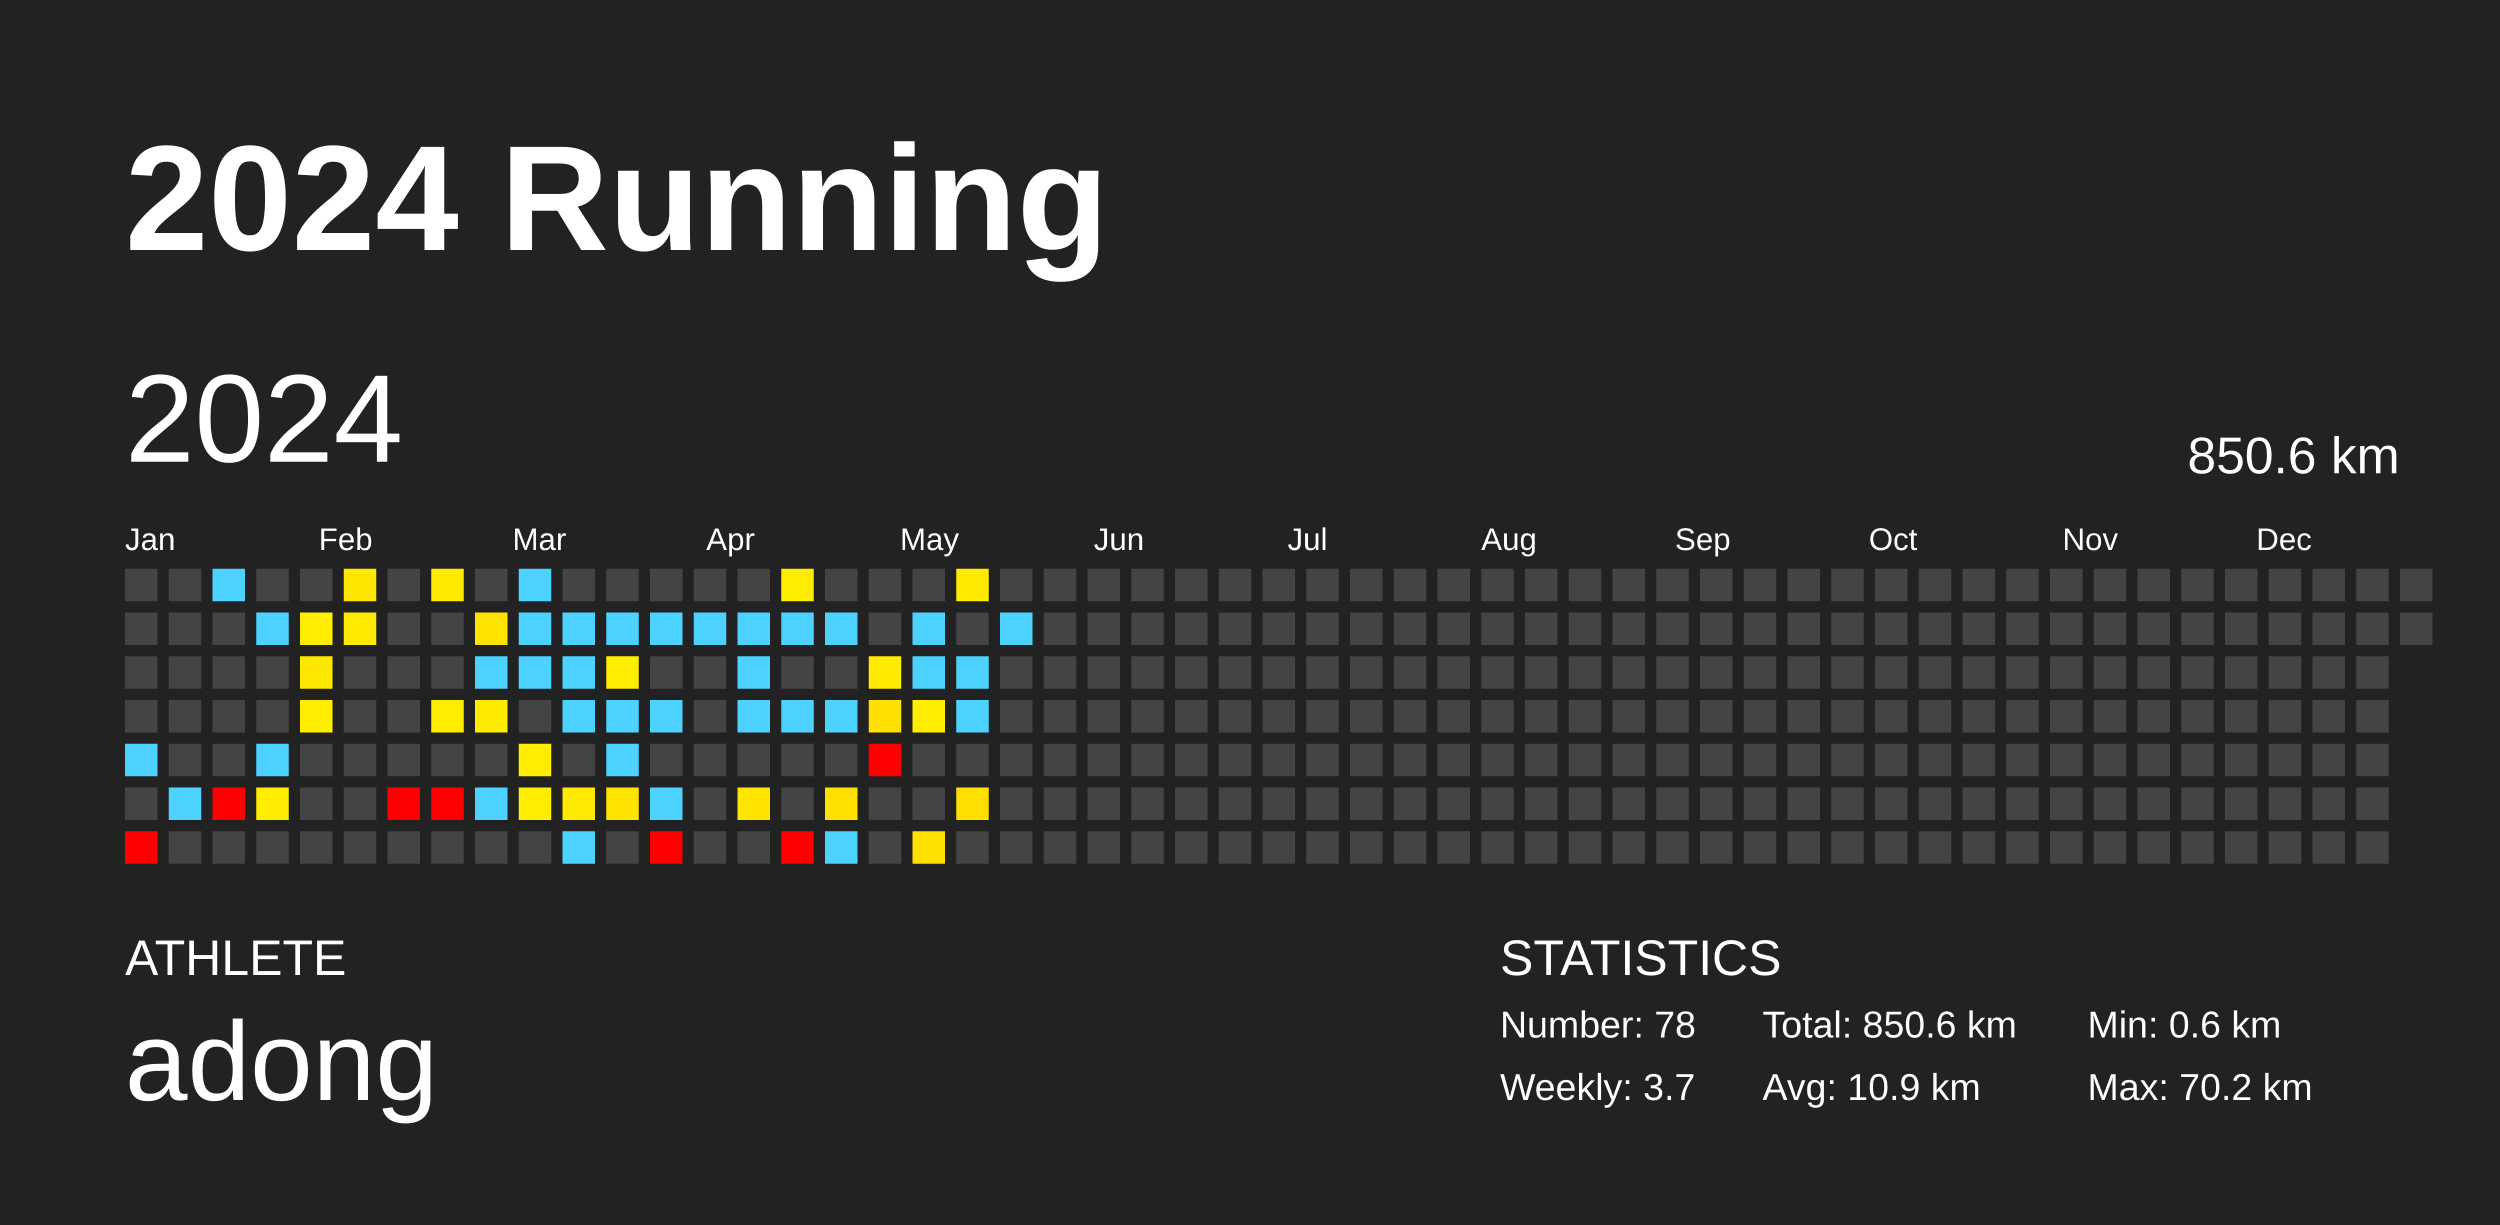
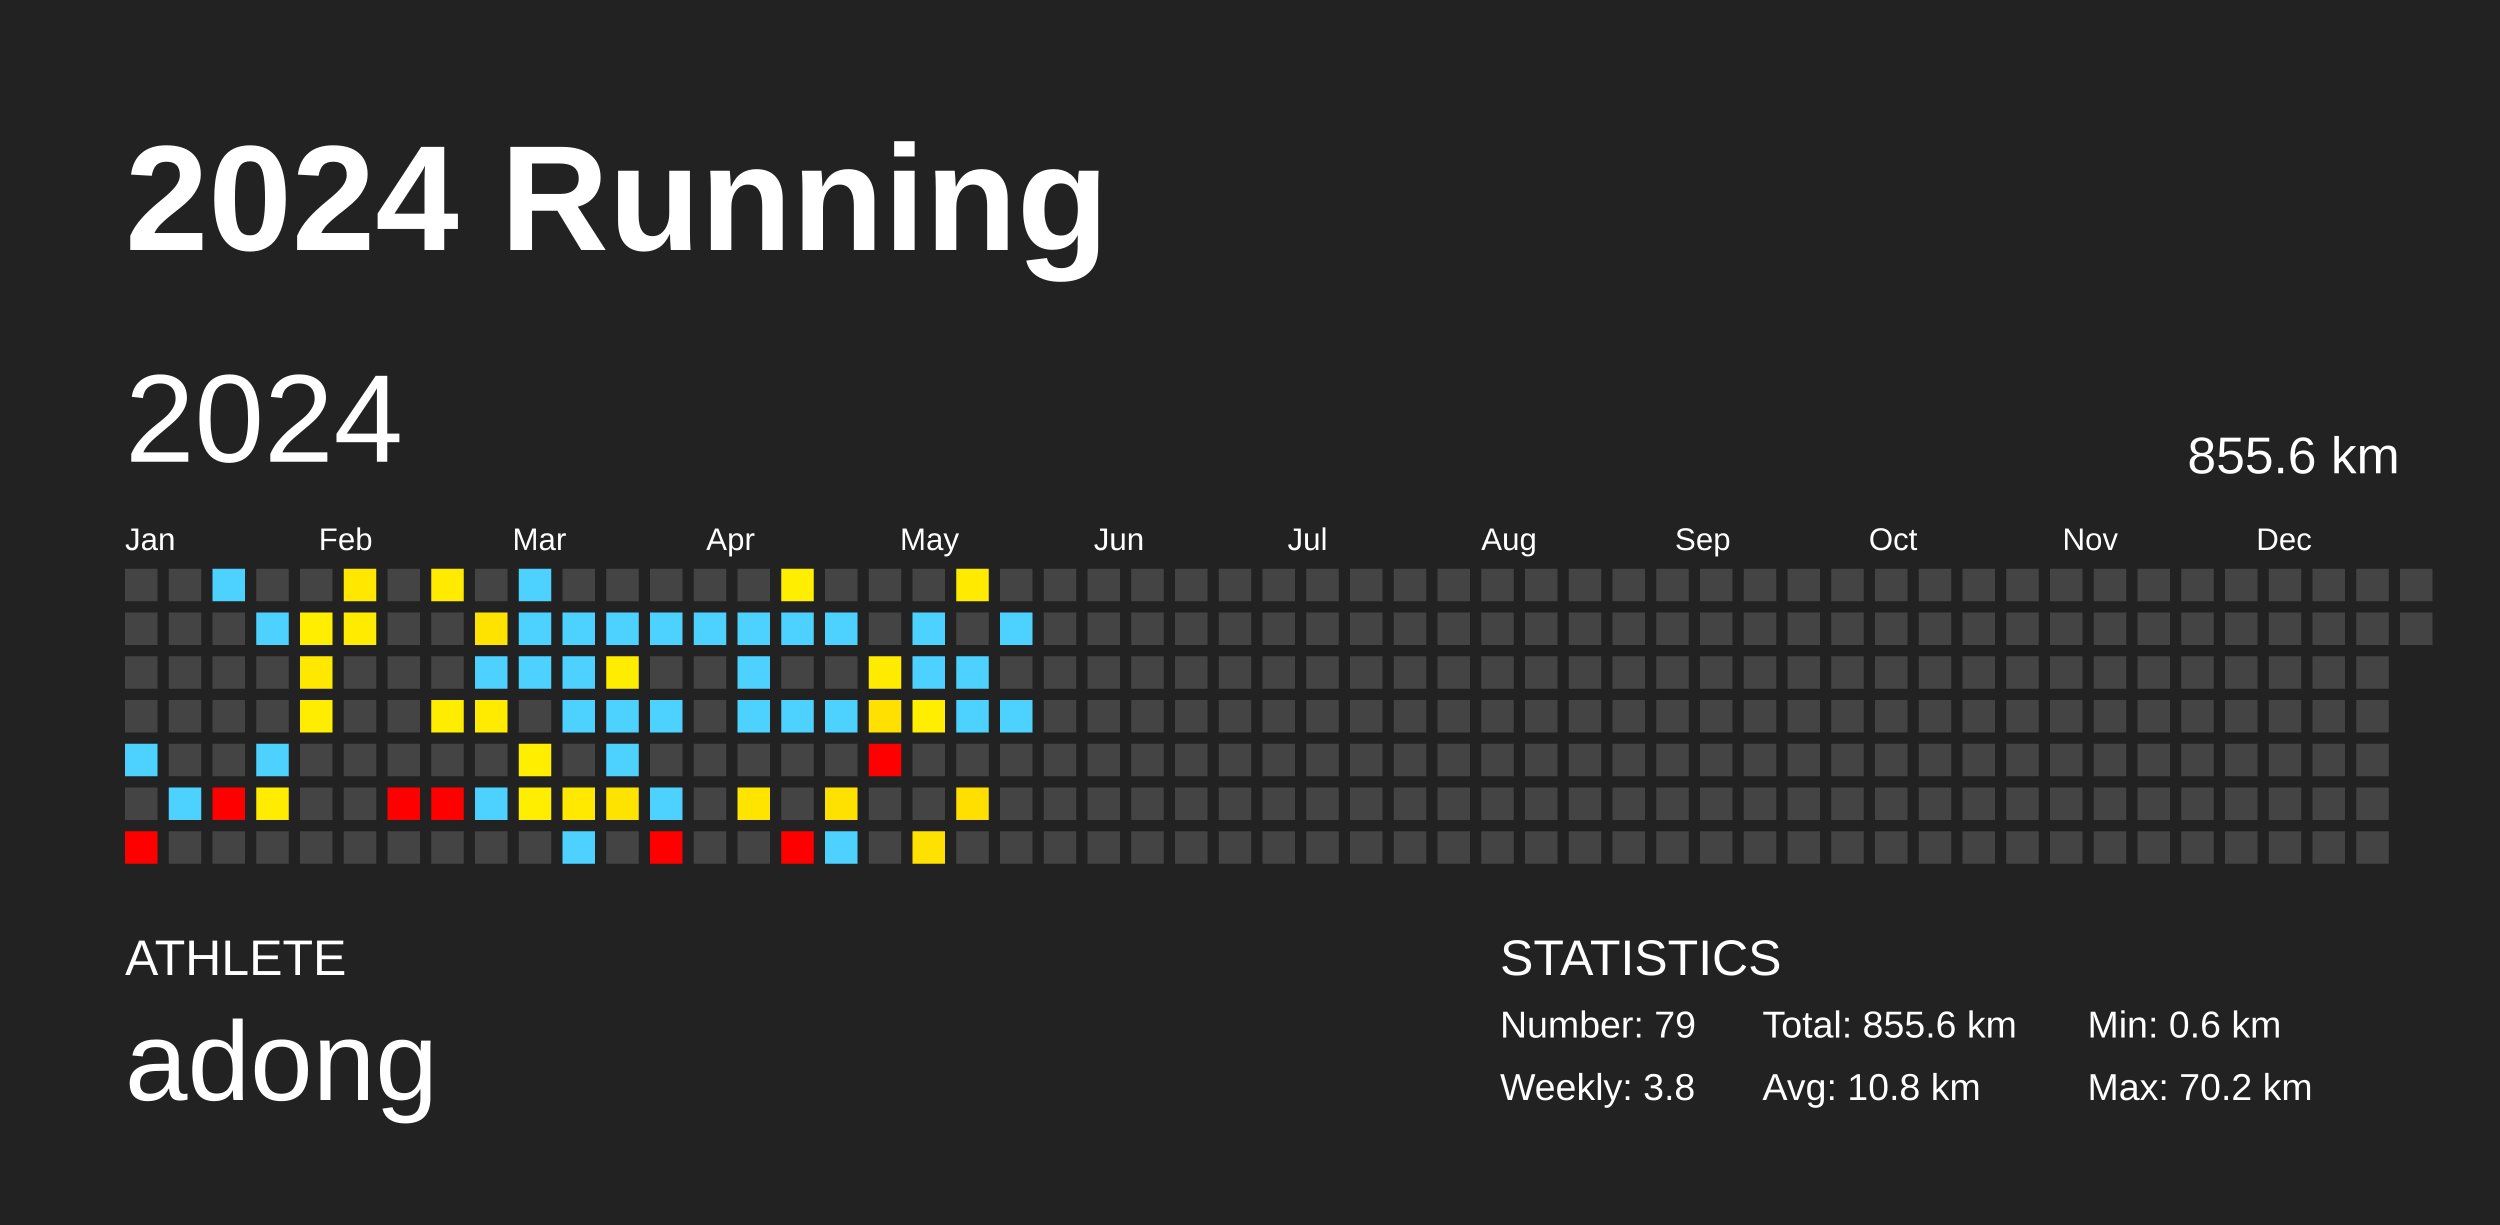
<svg xmlns="http://www.w3.org/2000/svg" baseProfile="full" height="98mm" version="1.1" viewBox="0,0,200,98" width="200mm">
  <defs />
  <rect fill="#222222" height="98" width="200" x="0" y="0" />
  <text fill="#FFFFFF" style="font-size:12px; font-family:Arial; font-weight:bold;" x="10" y="20">2024 Running</text>
  <text fill="#FFFFFF" style="font-size:4px; font-family:Arial" x="10" y="78">ATHLETE</text>
  <text fill="#FFFFFF" style="font-size:9px; font-family:Arial" x="10" y="88">adong</text>
  <text fill="#FFFFFF" style="font-size:4px; font-family:Arial" x="120" y="78">STATISTICS</text>
-   <text fill="#FFFFFF" style="font-size:3px; font-family:Arial" x="120" y="83">Number: 78</text>
-   <text fill="#FFFFFF" style="font-size:3px; font-family:Arial" x="120" y="88">Weekly: 3.7</text>
-   <text fill="#FFFFFF" style="font-size:3px; font-family:Arial" x="141" y="83">Total: 850.6 km</text>
-   <text fill="#FFFFFF" style="font-size:3px; font-family:Arial" x="141" y="88">Avg: 10.9 km</text>
+   <text fill="#FFFFFF" style="font-size:3px; font-family:Arial" x="120" y="83">Number: 79</text>
+   <text fill="#FFFFFF" style="font-size:3px; font-family:Arial" x="120" y="88">Weekly: 3.8</text>
+   <text fill="#FFFFFF" style="font-size:3px; font-family:Arial" x="141" y="83">Total: 855.6 km</text>
+   <text fill="#FFFFFF" style="font-size:3px; font-family:Arial" x="141" y="88">Avg: 10.8 km</text>
  <text fill="#FFFFFF" style="font-size:3px; font-family:Arial" x="167" y="83">Min: 0.6 km</text>
  <text fill="#FFFFFF" style="font-size:3px; font-family:Arial" x="167" y="88">Max: 70.2 km</text>
  <text dominant-baseline="hanging" fill="#FFFFFF" style="font-size:10.0px; font-family:Arial;" x="10" y="30">2024</text>
-   <text dominant-baseline="hanging" fill="#FFFFFF" style="font-size:4.125px; font-family:Arial;" x="175" y="35">850.6 km</text>
+   <text dominant-baseline="hanging" fill="#FFFFFF" style="font-size:4.125px; font-family:Arial;" x="175" y="35">855.6 km</text>
  <text fill="#FFFFFF" style="font-size:2.5px; font-family:Arial" x="10.0" y="44">Jan</text>
  <text fill="#FFFFFF" style="font-size:2.5px; font-family:Arial" x="25.5" y="44">Feb</text>
  <text fill="#FFFFFF" style="font-size:2.5px; font-family:Arial" x="41.0" y="44">Mar</text>
  <text fill="#FFFFFF" style="font-size:2.5px; font-family:Arial" x="56.5" y="44">Apr</text>
  <text fill="#FFFFFF" style="font-size:2.5px; font-family:Arial" x="72.0" y="44">May</text>
  <text fill="#FFFFFF" style="font-size:2.5px; font-family:Arial" x="87.5" y="44">Jun</text>
  <text fill="#FFFFFF" style="font-size:2.5px; font-family:Arial" x="103.0" y="44">Jul</text>
  <text fill="#FFFFFF" style="font-size:2.5px; font-family:Arial" x="118.5" y="44">Aug</text>
  <text fill="#FFFFFF" style="font-size:2.5px; font-family:Arial" x="134.0" y="44">Sep</text>
  <text fill="#FFFFFF" style="font-size:2.5px; font-family:Arial" x="149.5" y="44">Oct</text>
  <text fill="#FFFFFF" style="font-size:2.5px; font-family:Arial" x="165.0" y="44">Nov</text>
  <text fill="#FFFFFF" style="font-size:2.5px; font-family:Arial" x="180.5" y="44">Dec</text>
  <rect fill="#444444" height="2.6" width="2.6" x="10.0" y="45.5" />
  <rect fill="#444444" height="2.6" width="2.6" x="10.0" y="49.0" />
  <rect fill="#444444" height="2.6" width="2.6" x="10.0" y="52.5" />
  <rect fill="#444444" height="2.6" width="2.6" x="10.0" y="56.0" />
  <rect fill="#4dd2ff" height="2.6" width="2.6" x="10.0" y="59.5" />
  <rect fill="#444444" height="2.6" width="2.6" x="10.0" y="63.0" />
  <rect fill="red" height="2.6" width="2.6" x="10.0" y="66.5" />
  <rect fill="#444444" height="2.6" width="2.6" x="13.5" y="45.5" />
  <rect fill="#444444" height="2.6" width="2.6" x="13.5" y="49.0" />
  <rect fill="#444444" height="2.6" width="2.6" x="13.5" y="52.5" />
  <rect fill="#444444" height="2.6" width="2.6" x="13.5" y="56.0" />
  <rect fill="#444444" height="2.6" width="2.6" x="13.5" y="59.5" />
  <rect fill="#4dd2ff" height="2.6" width="2.6" x="13.5" y="63.0" />
  <rect fill="#444444" height="2.6" width="2.6" x="13.5" y="66.5" />
  <rect fill="#4dd2ff" height="2.6" width="2.6" x="17.0" y="45.5" />
  <rect fill="#444444" height="2.6" width="2.6" x="17.0" y="49.0" />
  <rect fill="#444444" height="2.6" width="2.6" x="17.0" y="52.5" />
  <rect fill="#444444" height="2.6" width="2.6" x="17.0" y="56.0" />
  <rect fill="#444444" height="2.6" width="2.6" x="17.0" y="59.5" />
  <rect fill="red" height="2.6" width="2.6" x="17.0" y="63.0" />
  <rect fill="#444444" height="2.6" width="2.6" x="17.0" y="66.5" />
  <rect fill="#444444" height="2.6" width="2.6" x="20.5" y="45.5" />
  <rect fill="#4dd2ff" height="2.6" width="2.6" x="20.5" y="49.0" />
  <rect fill="#444444" height="2.6" width="2.6" x="20.5" y="52.5" />
  <rect fill="#444444" height="2.6" width="2.6" x="20.5" y="56.0" />
  <rect fill="#4dd2ff" height="2.6" width="2.6" x="20.5" y="59.5" />
  <rect fill="#ffec00" height="2.6" width="2.6" x="20.5" y="63.0" />
  <rect fill="#444444" height="2.6" width="2.6" x="20.5" y="66.5" />
  <rect fill="#444444" height="2.6" width="2.6" x="24.0" y="45.5" />
  <rect fill="#ffee00" height="2.6" width="2.6" x="24.0" y="49.0" />
  <rect fill="#ffe800" height="2.6" width="2.6" x="24.0" y="52.5" />
  <rect fill="#ffed00" height="2.6" width="2.6" x="24.0" y="56.0" />
  <rect fill="#444444" height="2.6" width="2.6" x="24.0" y="59.5" />
  <rect fill="#444444" height="2.6" width="2.6" x="24.0" y="63.0" />
  <rect fill="#444444" height="2.6" width="2.6" x="24.0" y="66.5" />
  <rect fill="#ffe700" height="2.6" width="2.6" x="27.5" y="45.5" />
  <rect fill="#ffeb00" height="2.6" width="2.6" x="27.5" y="49.0" />
  <rect fill="#444444" height="2.6" width="2.6" x="27.5" y="52.5" />
  <rect fill="#444444" height="2.6" width="2.6" x="27.5" y="56.0" />
  <rect fill="#444444" height="2.6" width="2.6" x="27.5" y="59.5" />
  <rect fill="#444444" height="2.6" width="2.6" x="27.5" y="63.0" />
  <rect fill="#444444" height="2.6" width="2.6" x="27.5" y="66.5" />
  <rect fill="#444444" height="2.6" width="2.6" x="31.0" y="45.5" />
  <rect fill="#444444" height="2.6" width="2.6" x="31.0" y="49.0" />
  <rect fill="#444444" height="2.6" width="2.6" x="31.0" y="52.5" />
  <rect fill="#444444" height="2.6" width="2.6" x="31.0" y="56.0" />
  <rect fill="#444444" height="2.6" width="2.6" x="31.0" y="59.5" />
  <rect fill="red" height="2.6" width="2.6" x="31.0" y="63.0" />
  <rect fill="#444444" height="2.6" width="2.6" x="31.0" y="66.5" />
  <rect fill="#ffea00" height="2.6" width="2.6" x="34.5" y="45.5" />
  <rect fill="#444444" height="2.6" width="2.6" x="34.5" y="49.0" />
  <rect fill="#444444" height="2.6" width="2.6" x="34.5" y="52.5" />
  <rect fill="#ffed00" height="2.6" width="2.6" x="34.5" y="56.0" />
  <rect fill="#444444" height="2.6" width="2.6" x="34.5" y="59.5" />
  <rect fill="red" height="2.6" width="2.6" x="34.5" y="63.0" />
  <rect fill="#444444" height="2.6" width="2.6" x="34.5" y="66.5" />
  <rect fill="#444444" height="2.6" width="2.6" x="38.0" y="45.5" />
  <rect fill="#ffe300" height="2.6" width="2.6" x="38.0" y="49.0" />
  <rect fill="#4dd2ff" height="2.6" width="2.6" x="38.0" y="52.5" />
  <rect fill="#ffeb00" height="2.6" width="2.6" x="38.0" y="56.0" />
  <rect fill="#444444" height="2.6" width="2.6" x="38.0" y="59.5" />
  <rect fill="#4dd2ff" height="2.6" width="2.6" x="38.0" y="63.0" />
  <rect fill="#444444" height="2.6" width="2.6" x="38.0" y="66.5" />
  <rect fill="#4dd2ff" height="2.6" width="2.6" x="41.5" y="45.5" />
  <rect fill="#4dd2ff" height="2.6" width="2.6" x="41.5" y="49.0" />
  <rect fill="#4dd2ff" height="2.6" width="2.6" x="41.5" y="52.5" />
  <rect fill="#444444" height="2.6" width="2.6" x="41.5" y="56.0" />
  <rect fill="#ffee00" height="2.6" width="2.6" x="41.5" y="59.5" />
  <rect fill="#ffee00" height="2.6" width="2.6" x="41.5" y="63.0" />
  <rect fill="#444444" height="2.6" width="2.6" x="41.5" y="66.5" />
  <rect fill="#444444" height="2.6" width="2.6" x="45.0" y="45.5" />
  <rect fill="#4dd2ff" height="2.6" width="2.6" x="45.0" y="49.0" />
  <rect fill="#4dd2ff" height="2.6" width="2.6" x="45.0" y="52.5" />
  <rect fill="#4dd2ff" height="2.6" width="2.6" x="45.0" y="56.0" />
  <rect fill="#444444" height="2.6" width="2.6" x="45.0" y="59.5" />
  <rect fill="#ffe900" height="2.6" width="2.6" x="45.0" y="63.0" />
  <rect fill="#4dd2ff" height="2.6" width="2.6" x="45.0" y="66.5" />
  <rect fill="#444444" height="2.6" width="2.6" x="48.5" y="45.5" />
  <rect fill="#4dd2ff" height="2.6" width="2.6" x="48.5" y="49.0" />
  <rect fill="#ffed00" height="2.6" width="2.6" x="48.5" y="52.5" />
  <rect fill="#4dd2ff" height="2.6" width="2.6" x="48.5" y="56.0" />
  <rect fill="#4dd2ff" height="2.6" width="2.6" x="48.5" y="59.5" />
  <rect fill="#ffe300" height="2.6" width="2.6" x="48.5" y="63.0" />
  <rect fill="#444444" height="2.6" width="2.6" x="48.5" y="66.5" />
  <rect fill="#444444" height="2.6" width="2.6" x="52.0" y="45.5" />
  <rect fill="#4dd2ff" height="2.6" width="2.6" x="52.0" y="49.0" />
  <rect fill="#444444" height="2.6" width="2.6" x="52.0" y="52.5" />
  <rect fill="#4dd2ff" height="2.6" width="2.6" x="52.0" y="56.0" />
  <rect fill="#444444" height="2.6" width="2.6" x="52.0" y="59.5" />
  <rect fill="#4dd2ff" height="2.6" width="2.6" x="52.0" y="63.0" />
  <rect fill="red" height="2.6" width="2.6" x="52.0" y="66.5" />
  <rect fill="#444444" height="2.6" width="2.6" x="55.5" y="45.5" />
  <rect fill="#4dd2ff" height="2.6" width="2.6" x="55.5" y="49.0" />
  <rect fill="#444444" height="2.6" width="2.6" x="55.5" y="52.5" />
  <rect fill="#444444" height="2.6" width="2.6" x="55.5" y="56.0" />
  <rect fill="#444444" height="2.6" width="2.6" x="55.5" y="59.5" />
  <rect fill="#444444" height="2.6" width="2.6" x="55.5" y="63.0" />
  <rect fill="#444444" height="2.6" width="2.6" x="55.5" y="66.5" />
  <rect fill="#444444" height="2.6" width="2.6" x="59.0" y="45.5" />
  <rect fill="#4dd2ff" height="2.6" width="2.6" x="59.0" y="49.0" />
  <rect fill="#4dd2ff" height="2.6" width="2.6" x="59.0" y="52.5" />
  <rect fill="#4dd2ff" height="2.6" width="2.6" x="59.0" y="56.0" />
  <rect fill="#444444" height="2.6" width="2.6" x="59.0" y="59.5" />
  <rect fill="#ffe400" height="2.6" width="2.6" x="59.0" y="63.0" />
  <rect fill="#444444" height="2.6" width="2.6" x="59.0" y="66.5" />
  <rect fill="#ffee00" height="2.6" width="2.6" x="62.5" y="45.5" />
  <rect fill="#4dd2ff" height="2.6" width="2.6" x="62.5" y="49.0" />
  <rect fill="#444444" height="2.6" width="2.6" x="62.5" y="52.5" />
  <rect fill="#4dd2ff" height="2.6" width="2.6" x="62.5" y="56.0" />
  <rect fill="#444444" height="2.6" width="2.6" x="62.5" y="59.5" />
  <rect fill="#444444" height="2.6" width="2.6" x="62.5" y="63.0" />
  <rect fill="red" height="2.6" width="2.6" x="62.5" y="66.5" />
  <rect fill="#444444" height="2.6" width="2.6" x="66.0" y="45.5" />
  <rect fill="#4dd2ff" height="2.6" width="2.6" x="66.0" y="49.0" />
  <rect fill="#444444" height="2.6" width="2.6" x="66.0" y="52.5" />
  <rect fill="#4dd2ff" height="2.6" width="2.6" x="66.0" y="56.0" />
  <rect fill="#444444" height="2.6" width="2.6" x="66.0" y="59.5" />
  <rect fill="#ffe100" height="2.6" width="2.6" x="66.0" y="63.0" />
  <rect fill="#4dd2ff" height="2.6" width="2.6" x="66.0" y="66.5" />
  <rect fill="#444444" height="2.6" width="2.6" x="69.5" y="45.5" />
  <rect fill="#444444" height="2.6" width="2.6" x="69.5" y="49.0" />
  <rect fill="#ffeb00" height="2.6" width="2.6" x="69.5" y="52.5" />
  <rect fill="#ffe000" height="2.6" width="2.6" x="69.5" y="56.0" />
  <rect fill="red" height="2.6" width="2.6" x="69.5" y="59.5" />
  <rect fill="#444444" height="2.6" width="2.6" x="69.5" y="63.0" />
  <rect fill="#444444" height="2.6" width="2.6" x="69.5" y="66.5" />
  <rect fill="#444444" height="2.6" width="2.6" x="73.0" y="45.5" />
  <rect fill="#4dd2ff" height="2.6" width="2.6" x="73.0" y="49.0" />
  <rect fill="#4dd2ff" height="2.6" width="2.6" x="73.0" y="52.5" />
  <rect fill="#ffee00" height="2.6" width="2.6" x="73.0" y="56.0" />
  <rect fill="#444444" height="2.6" width="2.6" x="73.0" y="59.5" />
  <rect fill="#444444" height="2.6" width="2.6" x="73.0" y="63.0" />
  <rect fill="#ffe100" height="2.6" width="2.6" x="73.0" y="66.5" />
  <rect fill="#ffea00" height="2.6" width="2.6" x="76.5" y="45.5" />
  <rect fill="#444444" height="2.6" width="2.6" x="76.5" y="49.0" />
  <rect fill="#4dd2ff" height="2.6" width="2.6" x="76.5" y="52.5" />
  <rect fill="#4dd2ff" height="2.6" width="2.6" x="76.5" y="56.0" />
  <rect fill="#444444" height="2.6" width="2.6" x="76.5" y="59.5" />
  <rect fill="#ffdf00" height="2.6" width="2.6" x="76.5" y="63.0" />
  <rect fill="#444444" height="2.6" width="2.6" x="76.5" y="66.5" />
  <rect fill="#444444" height="2.6" width="2.6" x="80.0" y="45.5" />
  <rect fill="#4dd2ff" height="2.6" width="2.6" x="80.0" y="49.0" />
  <rect fill="#444444" height="2.6" width="2.6" x="80.0" y="52.5" />
-   <rect fill="#444444" height="2.6" width="2.6" x="80.0" y="56.0" />
+   <rect fill="#4dd2ff" height="2.6" width="2.6" x="80.0" y="56.0" />
  <rect fill="#444444" height="2.6" width="2.6" x="80.0" y="59.5" />
  <rect fill="#444444" height="2.6" width="2.6" x="80.0" y="63.0" />
  <rect fill="#444444" height="2.6" width="2.6" x="80.0" y="66.5" />
  <rect fill="#444444" height="2.6" width="2.6" x="83.5" y="45.5" />
  <rect fill="#444444" height="2.6" width="2.6" x="83.5" y="49.0" />
  <rect fill="#444444" height="2.6" width="2.6" x="83.5" y="52.5" />
  <rect fill="#444444" height="2.6" width="2.6" x="83.5" y="56.0" />
  <rect fill="#444444" height="2.6" width="2.6" x="83.5" y="59.5" />
  <rect fill="#444444" height="2.6" width="2.6" x="83.5" y="63.0" />
  <rect fill="#444444" height="2.6" width="2.6" x="83.5" y="66.5" />
  <rect fill="#444444" height="2.6" width="2.6" x="87.0" y="45.5" />
  <rect fill="#444444" height="2.6" width="2.6" x="87.0" y="49.0" />
  <rect fill="#444444" height="2.6" width="2.6" x="87.0" y="52.5" />
  <rect fill="#444444" height="2.6" width="2.6" x="87.0" y="56.0" />
  <rect fill="#444444" height="2.6" width="2.6" x="87.0" y="59.5" />
  <rect fill="#444444" height="2.6" width="2.6" x="87.0" y="63.0" />
  <rect fill="#444444" height="2.6" width="2.6" x="87.0" y="66.5" />
  <rect fill="#444444" height="2.6" width="2.6" x="90.5" y="45.5" />
  <rect fill="#444444" height="2.6" width="2.6" x="90.5" y="49.0" />
  <rect fill="#444444" height="2.6" width="2.6" x="90.5" y="52.5" />
  <rect fill="#444444" height="2.6" width="2.6" x="90.5" y="56.0" />
  <rect fill="#444444" height="2.6" width="2.6" x="90.5" y="59.5" />
  <rect fill="#444444" height="2.6" width="2.6" x="90.5" y="63.0" />
  <rect fill="#444444" height="2.6" width="2.6" x="90.5" y="66.5" />
  <rect fill="#444444" height="2.6" width="2.6" x="94.0" y="45.5" />
  <rect fill="#444444" height="2.6" width="2.6" x="94.0" y="49.0" />
  <rect fill="#444444" height="2.6" width="2.6" x="94.0" y="52.5" />
  <rect fill="#444444" height="2.6" width="2.6" x="94.0" y="56.0" />
  <rect fill="#444444" height="2.6" width="2.6" x="94.0" y="59.5" />
  <rect fill="#444444" height="2.6" width="2.6" x="94.0" y="63.0" />
  <rect fill="#444444" height="2.6" width="2.6" x="94.0" y="66.5" />
  <rect fill="#444444" height="2.6" width="2.6" x="97.5" y="45.5" />
  <rect fill="#444444" height="2.6" width="2.6" x="97.5" y="49.0" />
  <rect fill="#444444" height="2.6" width="2.6" x="97.5" y="52.5" />
  <rect fill="#444444" height="2.6" width="2.6" x="97.5" y="56.0" />
  <rect fill="#444444" height="2.6" width="2.6" x="97.5" y="59.5" />
  <rect fill="#444444" height="2.6" width="2.6" x="97.5" y="63.0" />
  <rect fill="#444444" height="2.6" width="2.6" x="97.5" y="66.5" />
  <rect fill="#444444" height="2.6" width="2.6" x="101.0" y="45.5" />
  <rect fill="#444444" height="2.6" width="2.6" x="101.0" y="49.0" />
  <rect fill="#444444" height="2.6" width="2.6" x="101.0" y="52.5" />
  <rect fill="#444444" height="2.6" width="2.6" x="101.0" y="56.0" />
  <rect fill="#444444" height="2.6" width="2.6" x="101.0" y="59.5" />
  <rect fill="#444444" height="2.6" width="2.6" x="101.0" y="63.0" />
  <rect fill="#444444" height="2.6" width="2.6" x="101.0" y="66.5" />
  <rect fill="#444444" height="2.6" width="2.6" x="104.5" y="45.5" />
  <rect fill="#444444" height="2.6" width="2.6" x="104.5" y="49.0" />
  <rect fill="#444444" height="2.6" width="2.6" x="104.5" y="52.5" />
  <rect fill="#444444" height="2.6" width="2.6" x="104.5" y="56.0" />
  <rect fill="#444444" height="2.6" width="2.6" x="104.5" y="59.5" />
  <rect fill="#444444" height="2.6" width="2.6" x="104.5" y="63.0" />
  <rect fill="#444444" height="2.6" width="2.6" x="104.5" y="66.5" />
  <rect fill="#444444" height="2.6" width="2.6" x="108.0" y="45.5" />
  <rect fill="#444444" height="2.6" width="2.6" x="108.0" y="49.0" />
  <rect fill="#444444" height="2.6" width="2.6" x="108.0" y="52.5" />
  <rect fill="#444444" height="2.6" width="2.6" x="108.0" y="56.0" />
  <rect fill="#444444" height="2.6" width="2.6" x="108.0" y="59.5" />
  <rect fill="#444444" height="2.6" width="2.6" x="108.0" y="63.0" />
  <rect fill="#444444" height="2.6" width="2.6" x="108.0" y="66.5" />
  <rect fill="#444444" height="2.6" width="2.6" x="111.5" y="45.5" />
  <rect fill="#444444" height="2.6" width="2.6" x="111.5" y="49.0" />
  <rect fill="#444444" height="2.6" width="2.6" x="111.5" y="52.5" />
  <rect fill="#444444" height="2.6" width="2.6" x="111.5" y="56.0" />
  <rect fill="#444444" height="2.6" width="2.6" x="111.5" y="59.5" />
  <rect fill="#444444" height="2.6" width="2.6" x="111.5" y="63.0" />
  <rect fill="#444444" height="2.6" width="2.6" x="111.5" y="66.5" />
  <rect fill="#444444" height="2.6" width="2.6" x="115.0" y="45.5" />
  <rect fill="#444444" height="2.6" width="2.6" x="115.0" y="49.0" />
  <rect fill="#444444" height="2.6" width="2.6" x="115.0" y="52.5" />
  <rect fill="#444444" height="2.6" width="2.6" x="115.0" y="56.0" />
  <rect fill="#444444" height="2.6" width="2.6" x="115.0" y="59.5" />
  <rect fill="#444444" height="2.6" width="2.6" x="115.0" y="63.0" />
  <rect fill="#444444" height="2.6" width="2.6" x="115.0" y="66.5" />
  <rect fill="#444444" height="2.6" width="2.6" x="118.5" y="45.5" />
  <rect fill="#444444" height="2.6" width="2.6" x="118.5" y="49.0" />
  <rect fill="#444444" height="2.6" width="2.6" x="118.5" y="52.5" />
  <rect fill="#444444" height="2.6" width="2.6" x="118.5" y="56.0" />
  <rect fill="#444444" height="2.6" width="2.6" x="118.5" y="59.5" />
  <rect fill="#444444" height="2.6" width="2.6" x="118.5" y="63.0" />
  <rect fill="#444444" height="2.6" width="2.6" x="118.5" y="66.5" />
  <rect fill="#444444" height="2.6" width="2.6" x="122.0" y="45.5" />
  <rect fill="#444444" height="2.6" width="2.6" x="122.0" y="49.0" />
  <rect fill="#444444" height="2.6" width="2.6" x="122.0" y="52.5" />
  <rect fill="#444444" height="2.6" width="2.6" x="122.0" y="56.0" />
  <rect fill="#444444" height="2.6" width="2.6" x="122.0" y="59.5" />
  <rect fill="#444444" height="2.6" width="2.6" x="122.0" y="63.0" />
  <rect fill="#444444" height="2.6" width="2.6" x="122.0" y="66.5" />
  <rect fill="#444444" height="2.6" width="2.6" x="125.5" y="45.5" />
  <rect fill="#444444" height="2.6" width="2.6" x="125.5" y="49.0" />
  <rect fill="#444444" height="2.6" width="2.6" x="125.5" y="52.5" />
  <rect fill="#444444" height="2.6" width="2.6" x="125.5" y="56.0" />
  <rect fill="#444444" height="2.6" width="2.6" x="125.5" y="59.5" />
  <rect fill="#444444" height="2.6" width="2.6" x="125.5" y="63.0" />
  <rect fill="#444444" height="2.6" width="2.6" x="125.5" y="66.5" />
  <rect fill="#444444" height="2.6" width="2.6" x="129.0" y="45.5" />
  <rect fill="#444444" height="2.6" width="2.6" x="129.0" y="49.0" />
  <rect fill="#444444" height="2.6" width="2.6" x="129.0" y="52.5" />
  <rect fill="#444444" height="2.6" width="2.6" x="129.0" y="56.0" />
  <rect fill="#444444" height="2.6" width="2.6" x="129.0" y="59.5" />
  <rect fill="#444444" height="2.6" width="2.6" x="129.0" y="63.0" />
  <rect fill="#444444" height="2.6" width="2.6" x="129.0" y="66.5" />
  <rect fill="#444444" height="2.6" width="2.6" x="132.5" y="45.5" />
  <rect fill="#444444" height="2.6" width="2.6" x="132.5" y="49.0" />
  <rect fill="#444444" height="2.6" width="2.6" x="132.5" y="52.5" />
  <rect fill="#444444" height="2.6" width="2.6" x="132.5" y="56.0" />
  <rect fill="#444444" height="2.6" width="2.6" x="132.5" y="59.5" />
  <rect fill="#444444" height="2.6" width="2.6" x="132.5" y="63.0" />
  <rect fill="#444444" height="2.6" width="2.6" x="132.5" y="66.5" />
  <rect fill="#444444" height="2.6" width="2.6" x="136.0" y="45.5" />
  <rect fill="#444444" height="2.6" width="2.6" x="136.0" y="49.0" />
  <rect fill="#444444" height="2.6" width="2.6" x="136.0" y="52.5" />
  <rect fill="#444444" height="2.6" width="2.6" x="136.0" y="56.0" />
  <rect fill="#444444" height="2.6" width="2.6" x="136.0" y="59.5" />
  <rect fill="#444444" height="2.6" width="2.6" x="136.0" y="63.0" />
  <rect fill="#444444" height="2.6" width="2.6" x="136.0" y="66.5" />
  <rect fill="#444444" height="2.6" width="2.6" x="139.5" y="45.5" />
  <rect fill="#444444" height="2.6" width="2.6" x="139.5" y="49.0" />
  <rect fill="#444444" height="2.6" width="2.6" x="139.5" y="52.5" />
  <rect fill="#444444" height="2.6" width="2.6" x="139.5" y="56.0" />
  <rect fill="#444444" height="2.6" width="2.6" x="139.5" y="59.5" />
  <rect fill="#444444" height="2.6" width="2.6" x="139.5" y="63.0" />
  <rect fill="#444444" height="2.6" width="2.6" x="139.5" y="66.5" />
  <rect fill="#444444" height="2.6" width="2.6" x="143.0" y="45.5" />
  <rect fill="#444444" height="2.6" width="2.6" x="143.0" y="49.0" />
  <rect fill="#444444" height="2.6" width="2.6" x="143.0" y="52.5" />
  <rect fill="#444444" height="2.6" width="2.6" x="143.0" y="56.0" />
  <rect fill="#444444" height="2.6" width="2.6" x="143.0" y="59.5" />
  <rect fill="#444444" height="2.6" width="2.6" x="143.0" y="63.0" />
  <rect fill="#444444" height="2.6" width="2.6" x="143.0" y="66.5" />
  <rect fill="#444444" height="2.6" width="2.6" x="146.5" y="45.5" />
  <rect fill="#444444" height="2.6" width="2.6" x="146.5" y="49.0" />
  <rect fill="#444444" height="2.6" width="2.6" x="146.5" y="52.5" />
  <rect fill="#444444" height="2.6" width="2.6" x="146.5" y="56.0" />
  <rect fill="#444444" height="2.6" width="2.6" x="146.5" y="59.5" />
  <rect fill="#444444" height="2.6" width="2.6" x="146.5" y="63.0" />
  <rect fill="#444444" height="2.6" width="2.6" x="146.5" y="66.5" />
  <rect fill="#444444" height="2.6" width="2.6" x="150.0" y="45.5" />
  <rect fill="#444444" height="2.6" width="2.6" x="150.0" y="49.0" />
  <rect fill="#444444" height="2.6" width="2.6" x="150.0" y="52.5" />
  <rect fill="#444444" height="2.6" width="2.6" x="150.0" y="56.0" />
  <rect fill="#444444" height="2.6" width="2.6" x="150.0" y="59.5" />
  <rect fill="#444444" height="2.6" width="2.6" x="150.0" y="63.0" />
  <rect fill="#444444" height="2.6" width="2.6" x="150.0" y="66.5" />
  <rect fill="#444444" height="2.6" width="2.6" x="153.5" y="45.5" />
  <rect fill="#444444" height="2.6" width="2.6" x="153.5" y="49.0" />
  <rect fill="#444444" height="2.6" width="2.6" x="153.5" y="52.5" />
  <rect fill="#444444" height="2.6" width="2.6" x="153.5" y="56.0" />
  <rect fill="#444444" height="2.6" width="2.6" x="153.5" y="59.5" />
  <rect fill="#444444" height="2.6" width="2.6" x="153.5" y="63.0" />
  <rect fill="#444444" height="2.6" width="2.6" x="153.5" y="66.5" />
  <rect fill="#444444" height="2.6" width="2.6" x="157.0" y="45.5" />
  <rect fill="#444444" height="2.6" width="2.6" x="157.0" y="49.0" />
  <rect fill="#444444" height="2.6" width="2.6" x="157.0" y="52.5" />
  <rect fill="#444444" height="2.6" width="2.6" x="157.0" y="56.0" />
  <rect fill="#444444" height="2.6" width="2.6" x="157.0" y="59.5" />
  <rect fill="#444444" height="2.6" width="2.6" x="157.0" y="63.0" />
  <rect fill="#444444" height="2.6" width="2.6" x="157.0" y="66.5" />
  <rect fill="#444444" height="2.6" width="2.6" x="160.5" y="45.5" />
  <rect fill="#444444" height="2.6" width="2.6" x="160.5" y="49.0" />
  <rect fill="#444444" height="2.6" width="2.6" x="160.5" y="52.5" />
  <rect fill="#444444" height="2.6" width="2.6" x="160.5" y="56.0" />
  <rect fill="#444444" height="2.6" width="2.6" x="160.5" y="59.5" />
  <rect fill="#444444" height="2.6" width="2.6" x="160.5" y="63.0" />
  <rect fill="#444444" height="2.6" width="2.6" x="160.5" y="66.5" />
  <rect fill="#444444" height="2.6" width="2.6" x="164.0" y="45.5" />
  <rect fill="#444444" height="2.6" width="2.6" x="164.0" y="49.0" />
  <rect fill="#444444" height="2.6" width="2.6" x="164.0" y="52.5" />
  <rect fill="#444444" height="2.6" width="2.6" x="164.0" y="56.0" />
  <rect fill="#444444" height="2.6" width="2.6" x="164.0" y="59.5" />
  <rect fill="#444444" height="2.6" width="2.6" x="164.0" y="63.0" />
  <rect fill="#444444" height="2.6" width="2.6" x="164.0" y="66.5" />
  <rect fill="#444444" height="2.6" width="2.6" x="167.5" y="45.5" />
  <rect fill="#444444" height="2.6" width="2.6" x="167.5" y="49.0" />
  <rect fill="#444444" height="2.6" width="2.6" x="167.5" y="52.5" />
  <rect fill="#444444" height="2.6" width="2.6" x="167.5" y="56.0" />
  <rect fill="#444444" height="2.6" width="2.6" x="167.5" y="59.5" />
  <rect fill="#444444" height="2.6" width="2.6" x="167.5" y="63.0" />
  <rect fill="#444444" height="2.6" width="2.6" x="167.5" y="66.5" />
  <rect fill="#444444" height="2.6" width="2.6" x="171.0" y="45.5" />
  <rect fill="#444444" height="2.6" width="2.6" x="171.0" y="49.0" />
  <rect fill="#444444" height="2.6" width="2.6" x="171.0" y="52.5" />
  <rect fill="#444444" height="2.6" width="2.6" x="171.0" y="56.0" />
  <rect fill="#444444" height="2.6" width="2.6" x="171.0" y="59.5" />
  <rect fill="#444444" height="2.6" width="2.6" x="171.0" y="63.0" />
  <rect fill="#444444" height="2.6" width="2.6" x="171.0" y="66.5" />
  <rect fill="#444444" height="2.6" width="2.6" x="174.5" y="45.5" />
  <rect fill="#444444" height="2.6" width="2.6" x="174.5" y="49.0" />
  <rect fill="#444444" height="2.6" width="2.6" x="174.5" y="52.5" />
  <rect fill="#444444" height="2.6" width="2.6" x="174.5" y="56.0" />
  <rect fill="#444444" height="2.6" width="2.6" x="174.5" y="59.5" />
  <rect fill="#444444" height="2.6" width="2.6" x="174.5" y="63.0" />
  <rect fill="#444444" height="2.6" width="2.6" x="174.5" y="66.5" />
  <rect fill="#444444" height="2.6" width="2.6" x="178.0" y="45.5" />
  <rect fill="#444444" height="2.6" width="2.6" x="178.0" y="49.0" />
  <rect fill="#444444" height="2.6" width="2.6" x="178.0" y="52.5" />
  <rect fill="#444444" height="2.6" width="2.6" x="178.0" y="56.0" />
  <rect fill="#444444" height="2.6" width="2.6" x="178.0" y="59.5" />
  <rect fill="#444444" height="2.6" width="2.6" x="178.0" y="63.0" />
  <rect fill="#444444" height="2.6" width="2.6" x="178.0" y="66.5" />
  <rect fill="#444444" height="2.6" width="2.6" x="181.5" y="45.5" />
  <rect fill="#444444" height="2.6" width="2.6" x="181.5" y="49.0" />
  <rect fill="#444444" height="2.6" width="2.6" x="181.5" y="52.5" />
  <rect fill="#444444" height="2.6" width="2.6" x="181.5" y="56.0" />
  <rect fill="#444444" height="2.6" width="2.6" x="181.5" y="59.5" />
  <rect fill="#444444" height="2.6" width="2.6" x="181.5" y="63.0" />
  <rect fill="#444444" height="2.6" width="2.6" x="181.5" y="66.5" />
  <rect fill="#444444" height="2.6" width="2.6" x="185.0" y="45.5" />
  <rect fill="#444444" height="2.6" width="2.6" x="185.0" y="49.0" />
  <rect fill="#444444" height="2.6" width="2.6" x="185.0" y="52.5" />
  <rect fill="#444444" height="2.6" width="2.6" x="185.0" y="56.0" />
  <rect fill="#444444" height="2.6" width="2.6" x="185.0" y="59.5" />
  <rect fill="#444444" height="2.6" width="2.6" x="185.0" y="63.0" />
  <rect fill="#444444" height="2.6" width="2.6" x="185.0" y="66.5" />
  <rect fill="#444444" height="2.6" width="2.6" x="188.5" y="45.5" />
  <rect fill="#444444" height="2.6" width="2.6" x="188.5" y="49.0" />
  <rect fill="#444444" height="2.6" width="2.6" x="188.5" y="52.5" />
  <rect fill="#444444" height="2.6" width="2.6" x="188.5" y="56.0" />
  <rect fill="#444444" height="2.6" width="2.6" x="188.5" y="59.5" />
  <rect fill="#444444" height="2.6" width="2.6" x="188.5" y="63.0" />
  <rect fill="#444444" height="2.6" width="2.6" x="188.5" y="66.5" />
  <rect fill="#444444" height="2.6" width="2.6" x="192.0" y="45.5" />
  <rect fill="#444444" height="2.6" width="2.6" x="192.0" y="49.0" />
</svg>
